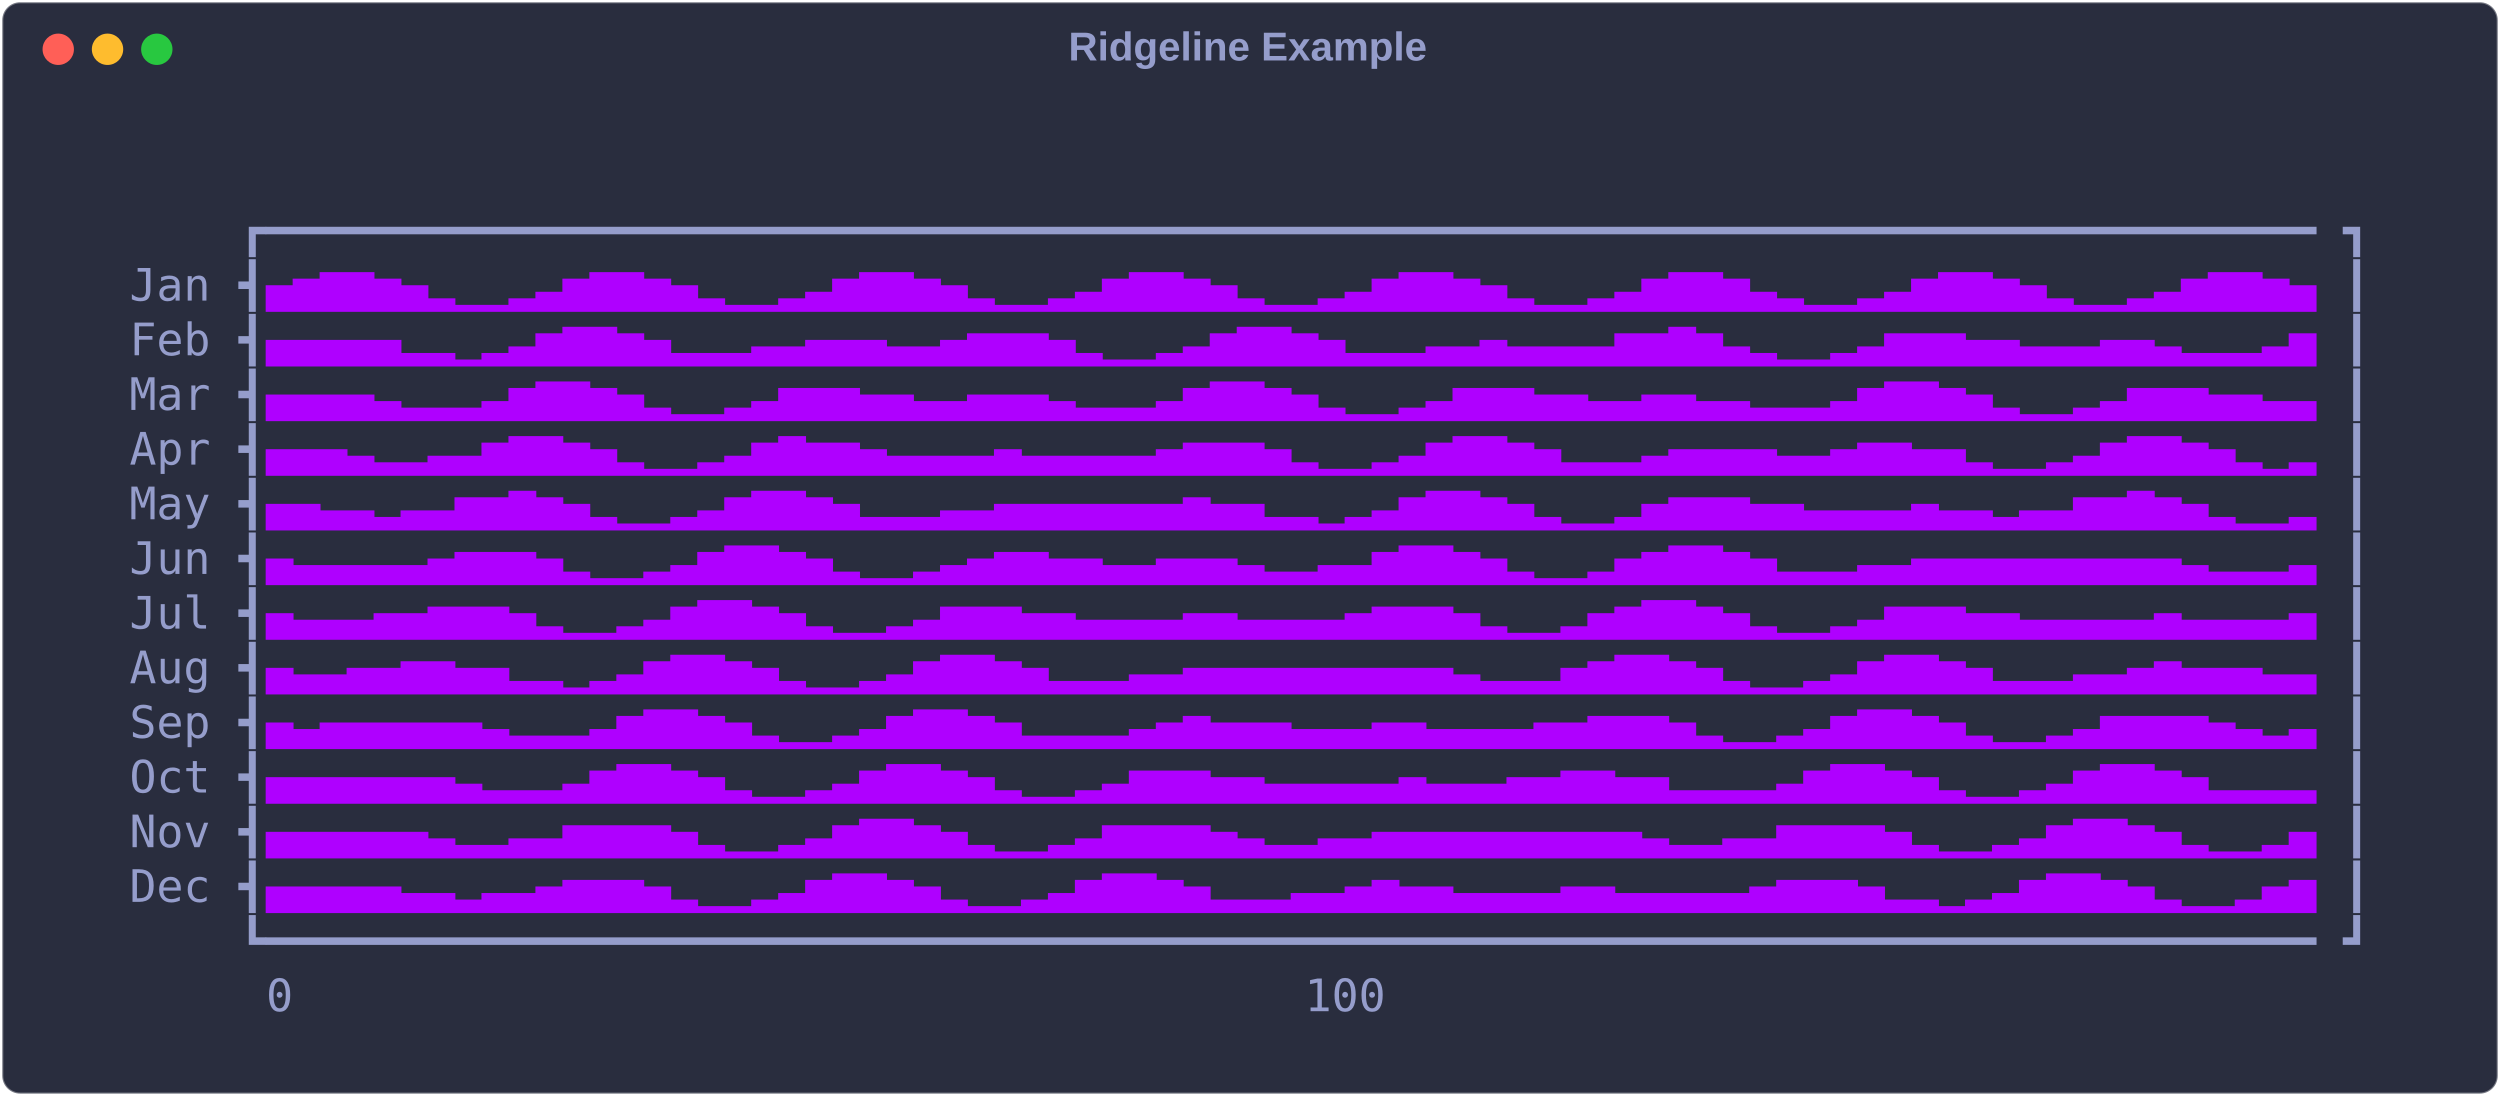
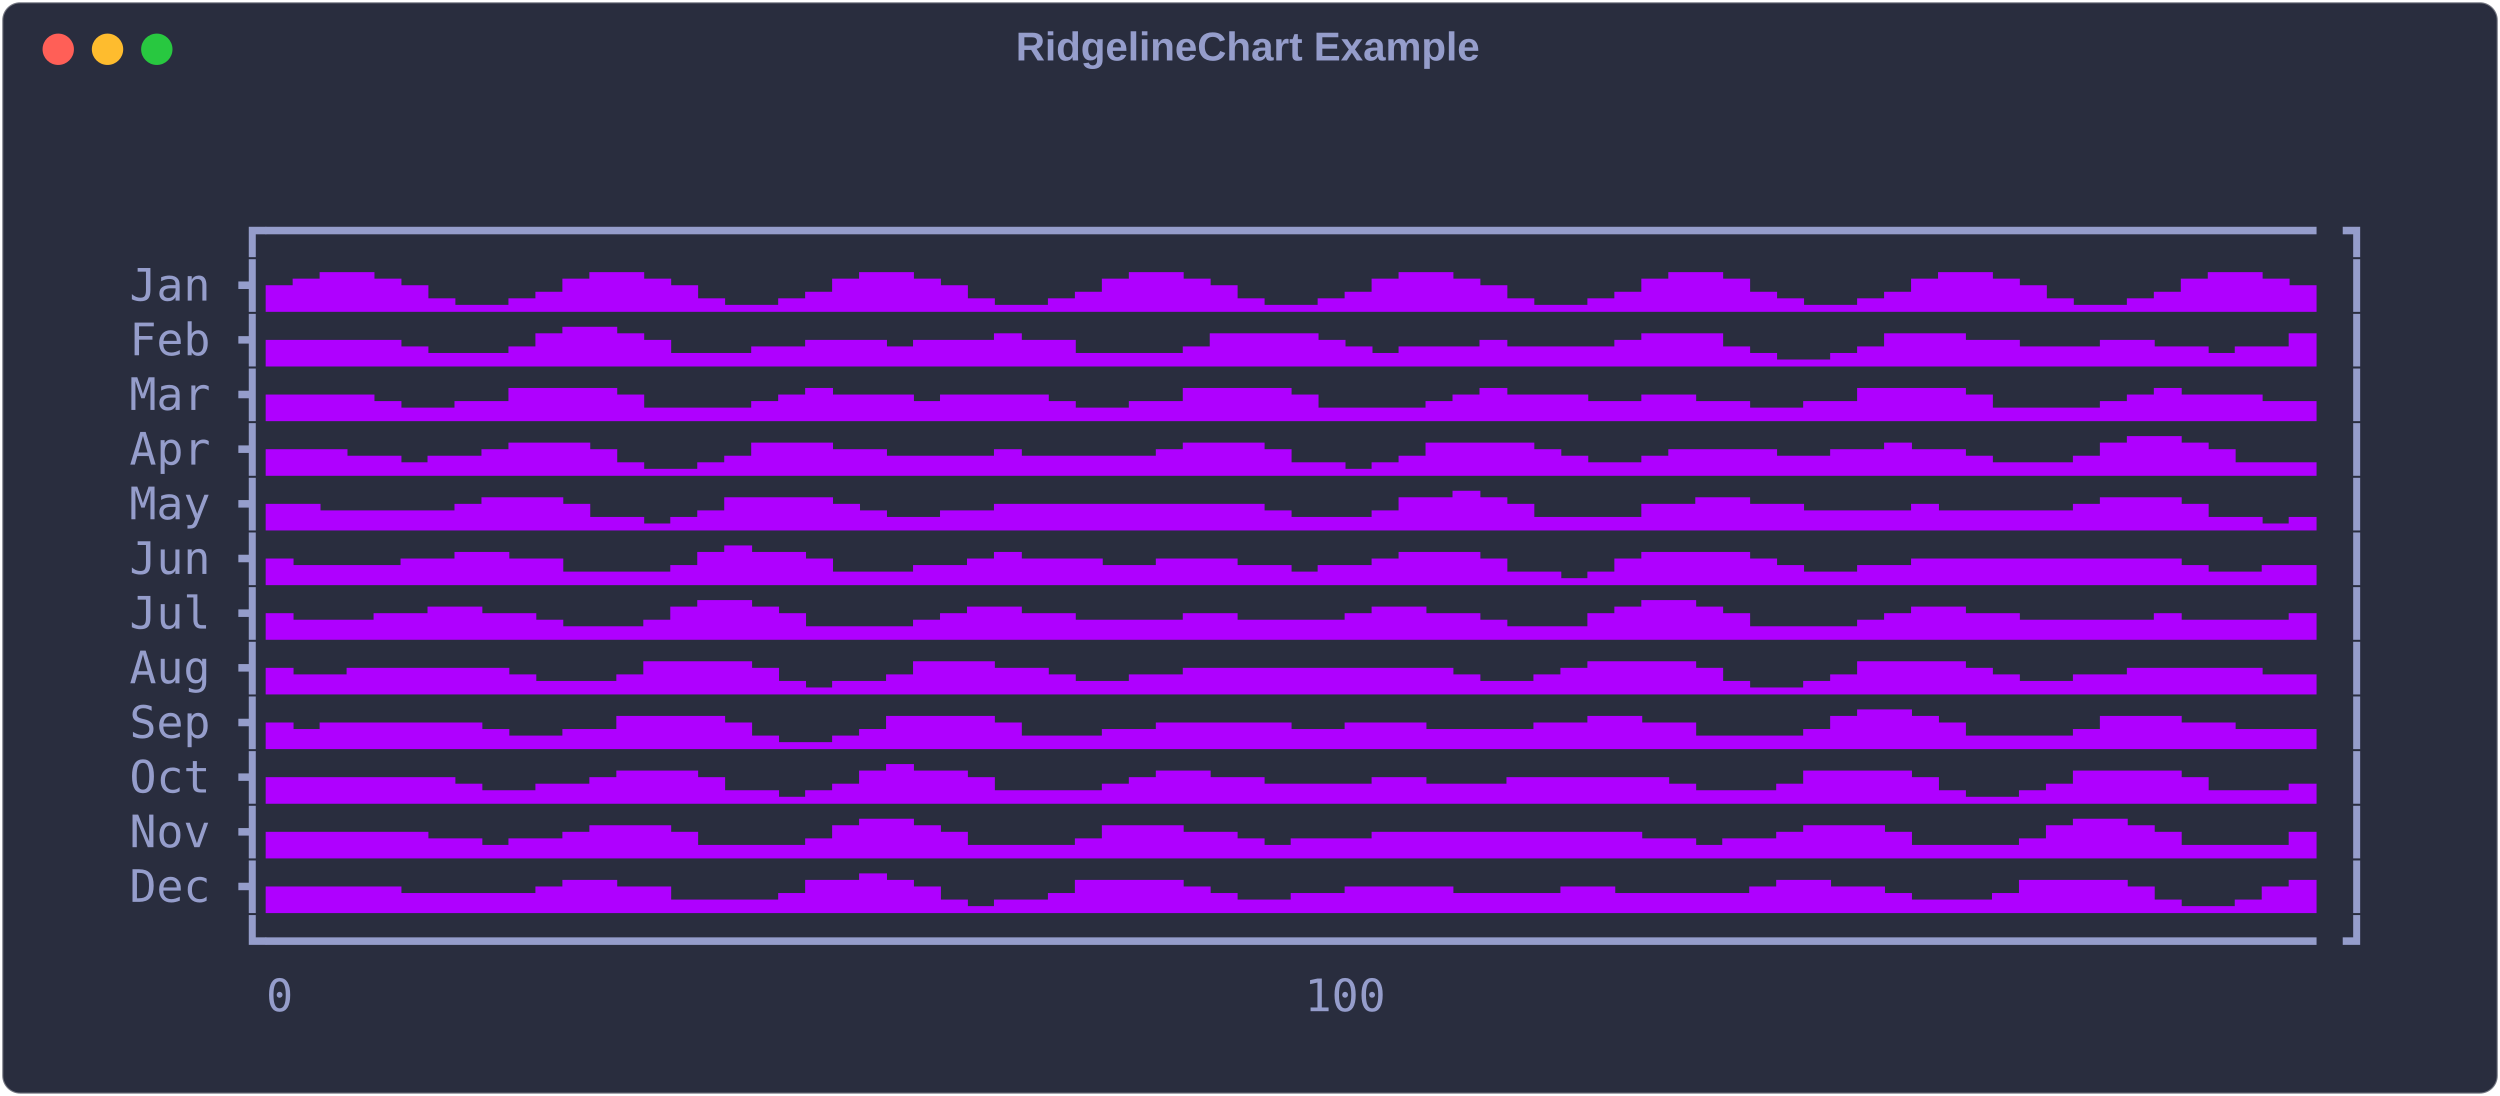
<svg xmlns="http://www.w3.org/2000/svg" class="rich-terminal" viewBox="0 0 1116 489.2">
  <style>

    @font-face {
        font-family: "Fira Code";
        src: local("FiraCode-Regular"),
                url("https://cdnjs.cloudflare.com/ajax/libs/firacode/6.2.0/woff2/FiraCode-Regular.woff2") format("woff2"),
                url("https://cdnjs.cloudflare.com/ajax/libs/firacode/6.2.0/woff/FiraCode-Regular.woff") format("woff");
        font-style: normal;
        font-weight: 400;
    }
    @font-face {
        font-family: "Fira Code";
        src: local("FiraCode-Bold"),
                url("https://cdnjs.cloudflare.com/ajax/libs/firacode/6.2.0/woff2/FiraCode-Bold.woff2") format("woff2"),
                url("https://cdnjs.cloudflare.com/ajax/libs/firacode/6.2.0/woff/FiraCode-Bold.woff") format("woff");
        font-style: bold;
        font-weight: 700;
    }

-     .terminal-3010533136-matrix {
+     .terminal-1776621832-matrix {
        font-family: Fira Code, monospace;
        font-size: 20px;
        line-height: 24.4px;
        font-variant-east-asian: full-width;
    }

-     .terminal-3010533136-title {
+     .terminal-1776621832-title {
        font-size: 18px;
        font-weight: bold;
        font-family: arial;
    }

-     .terminal-3010533136-r1 { fill: #959dcb }
- .terminal-3010533136-r2 { fill: #af00ff }
+     .terminal-1776621832-r1 { fill: #959dcb }
+ .terminal-1776621832-r2 { fill: #af00ff }
    </style>
  <defs>
-     <clipPath id="terminal-3010533136-clip-terminal">
+     <clipPath id="terminal-1776621832-clip-terminal">
      <rect x="0" y="0" width="1097.0" height="438.2" />
    </clipPath>
-     <clipPath id="terminal-3010533136-line-0">
+     <clipPath id="terminal-1776621832-line-0">
      <rect x="0" y="1.5" width="1098" height="24.65" />
    </clipPath>
-     <clipPath id="terminal-3010533136-line-1">
+     <clipPath id="terminal-1776621832-line-1">
      <rect x="0" y="25.9" width="1098" height="24.65" />
    </clipPath>
-     <clipPath id="terminal-3010533136-line-2">
+     <clipPath id="terminal-1776621832-line-2">
      <rect x="0" y="50.3" width="1098" height="24.65" />
    </clipPath>
-     <clipPath id="terminal-3010533136-line-3">
+     <clipPath id="terminal-1776621832-line-3">
      <rect x="0" y="74.7" width="1098" height="24.65" />
    </clipPath>
-     <clipPath id="terminal-3010533136-line-4">
+     <clipPath id="terminal-1776621832-line-4">
      <rect x="0" y="99.1" width="1098" height="24.65" />
    </clipPath>
-     <clipPath id="terminal-3010533136-line-5">
+     <clipPath id="terminal-1776621832-line-5">
      <rect x="0" y="123.5" width="1098" height="24.65" />
    </clipPath>
-     <clipPath id="terminal-3010533136-line-6">
+     <clipPath id="terminal-1776621832-line-6">
      <rect x="0" y="147.9" width="1098" height="24.65" />
    </clipPath>
-     <clipPath id="terminal-3010533136-line-7">
+     <clipPath id="terminal-1776621832-line-7">
      <rect x="0" y="172.3" width="1098" height="24.65" />
    </clipPath>
-     <clipPath id="terminal-3010533136-line-8">
+     <clipPath id="terminal-1776621832-line-8">
      <rect x="0" y="196.7" width="1098" height="24.65" />
    </clipPath>
-     <clipPath id="terminal-3010533136-line-9">
+     <clipPath id="terminal-1776621832-line-9">
      <rect x="0" y="221.1" width="1098" height="24.65" />
    </clipPath>
-     <clipPath id="terminal-3010533136-line-10">
+     <clipPath id="terminal-1776621832-line-10">
      <rect x="0" y="245.5" width="1098" height="24.65" />
    </clipPath>
-     <clipPath id="terminal-3010533136-line-11">
+     <clipPath id="terminal-1776621832-line-11">
      <rect x="0" y="269.9" width="1098" height="24.65" />
    </clipPath>
-     <clipPath id="terminal-3010533136-line-12">
+     <clipPath id="terminal-1776621832-line-12">
      <rect x="0" y="294.3" width="1098" height="24.65" />
    </clipPath>
-     <clipPath id="terminal-3010533136-line-13">
+     <clipPath id="terminal-1776621832-line-13">
      <rect x="0" y="318.7" width="1098" height="24.65" />
    </clipPath>
-     <clipPath id="terminal-3010533136-line-14">
+     <clipPath id="terminal-1776621832-line-14">
      <rect x="0" y="343.1" width="1098" height="24.65" />
    </clipPath>
-     <clipPath id="terminal-3010533136-line-15">
+     <clipPath id="terminal-1776621832-line-15">
      <rect x="0" y="367.5" width="1098" height="24.65" />
    </clipPath>
-     <clipPath id="terminal-3010533136-line-16">
+     <clipPath id="terminal-1776621832-line-16">
      <rect x="0" y="391.9" width="1098" height="24.65" />
    </clipPath>
  </defs>
  <rect fill="#292d3e" stroke="rgba(255,255,255,0.35)" stroke-width="1" x="1" y="1" width="1114" height="487.2" rx="8" />
-   <text class="terminal-3010533136-title" fill="#959dcb" text-anchor="middle" x="557" y="27">Ridgeline Example</text>
+   <text class="terminal-1776621832-title" fill="#959dcb" text-anchor="middle" x="557" y="27">RidgelineChart Example</text>
  <g transform="translate(26,22)">
    <circle cx="0" cy="0" r="7" fill="#ff5f57" />
    <circle cx="22" cy="0" r="7" fill="#febc2e" />
    <circle cx="44" cy="0" r="7" fill="#28c840" />
  </g>
-   <g transform="translate(9, 41)" clip-path="url(#terminal-3010533136-clip-terminal)">
-     <g class="terminal-3010533136-matrix">
-       <text class="terminal-3010533136-r1" x="1098" y="20" textLength="12.2" clip-path="url(#terminal-3010533136-line-0)">
+   <g transform="translate(9, 41)" clip-path="url(#terminal-1776621832-clip-terminal)">
+     <g class="terminal-1776621832-matrix">
+       <text class="terminal-1776621832-r1" x="1098" y="20" textLength="12.2" clip-path="url(#terminal-1776621832-line-0)">
</text>
-       <text class="terminal-3010533136-r1" x="1098" y="44.4" textLength="12.2" clip-path="url(#terminal-3010533136-line-1)">
+       <text class="terminal-1776621832-r1" x="1098" y="44.4" textLength="12.2" clip-path="url(#terminal-1776621832-line-1)">
</text>
-       <text class="terminal-3010533136-r1" x="97.6" y="68.8" textLength="12.2" clip-path="url(#terminal-3010533136-line-2)">┏</text>
-       <text class="terminal-3010533136-r1" x="109.8" y="68.8" textLength="927.2" clip-path="url(#terminal-3010533136-line-2)">━━━━━━━━━━━━━━━━━━━━━━━━━━━━━━━━━━━━━━━━━━━━━━━━━━━━━━━━━━━━━━━━━━━━━━━━━━━━</text>
-       <text class="terminal-3010533136-r1" x="1037" y="68.8" textLength="12.2" clip-path="url(#terminal-3010533136-line-2)">┓</text>
-       <text class="terminal-3010533136-r1" x="1098" y="68.8" textLength="12.2" clip-path="url(#terminal-3010533136-line-2)">
+       <text class="terminal-1776621832-r1" x="97.6" y="68.8" textLength="12.2" clip-path="url(#terminal-1776621832-line-2)">┏</text>
+       <text class="terminal-1776621832-r1" x="109.8" y="68.8" textLength="927.2" clip-path="url(#terminal-1776621832-line-2)">━━━━━━━━━━━━━━━━━━━━━━━━━━━━━━━━━━━━━━━━━━━━━━━━━━━━━━━━━━━━━━━━━━━━━━━━━━━━</text>
+       <text class="terminal-1776621832-r1" x="1037" y="68.8" textLength="12.2" clip-path="url(#terminal-1776621832-line-2)">┓</text>
+       <text class="terminal-1776621832-r1" x="1098" y="68.8" textLength="12.2" clip-path="url(#terminal-1776621832-line-2)">
</text>
-       <text class="terminal-3010533136-r1" x="48.8" y="93.2" textLength="48.8" clip-path="url(#terminal-3010533136-line-3)">Jan </text>
-       <text class="terminal-3010533136-r1" x="97.6" y="93.2" textLength="12.2" clip-path="url(#terminal-3010533136-line-3)">┫</text>
-       <text class="terminal-3010533136-r2" x="109.8" y="93.2" textLength="927.2" clip-path="url(#terminal-3010533136-line-3)">▄▅▆▆▅▄▂▁▁▂▃▅▆▆▅▄▂▁▁▂▃▅▆▆▅▄▂▁▁▂▃▅▆▆▅▄▂▁▁▂▃▅▆▆▅▄▂▁▁▂▃▅▆▆▅▃▂▁▁▂▃▅▆▆▅▄▂▁▁▂▃▅▆▆▅▄</text>
-       <text class="terminal-3010533136-r1" x="1037" y="93.2" textLength="12.2" clip-path="url(#terminal-3010533136-line-3)">┃</text>
-       <text class="terminal-3010533136-r1" x="1098" y="93.2" textLength="12.2" clip-path="url(#terminal-3010533136-line-3)">
+       <text class="terminal-1776621832-r1" x="48.8" y="93.2" textLength="48.8" clip-path="url(#terminal-1776621832-line-3)">Jan </text>
+       <text class="terminal-1776621832-r1" x="97.6" y="93.2" textLength="12.2" clip-path="url(#terminal-1776621832-line-3)">┫</text>
+       <text class="terminal-1776621832-r2" x="109.8" y="93.2" textLength="927.2" clip-path="url(#terminal-1776621832-line-3)">▄▅▆▆▅▄▂▁▁▂▃▅▆▆▅▄▂▁▁▂▃▅▆▆▅▄▂▁▁▂▃▅▆▆▅▄▂▁▁▂▃▅▆▆▅▄▂▁▁▂▃▅▆▆▅▃▂▁▁▂▃▅▆▆▅▄▂▁▁▂▃▅▆▆▅▄</text>
+       <text class="terminal-1776621832-r1" x="1037" y="93.2" textLength="12.2" clip-path="url(#terminal-1776621832-line-3)">┃</text>
+       <text class="terminal-1776621832-r1" x="1098" y="93.2" textLength="12.2" clip-path="url(#terminal-1776621832-line-3)">
</text>
-       <text class="terminal-3010533136-r1" x="48.8" y="117.6" textLength="48.8" clip-path="url(#terminal-3010533136-line-4)">Feb </text>
-       <text class="terminal-3010533136-r1" x="97.6" y="117.6" textLength="12.2" clip-path="url(#terminal-3010533136-line-4)">┫</text>
-       <text class="terminal-3010533136-r2" x="109.8" y="117.6" textLength="927.2" clip-path="url(#terminal-3010533136-line-4)">▄▄▄▄▄▂▂▁▂▃▅▆▆▅▄▂▂▂▃▃▄▄▄▃▃▄▅▅▅▄▂▁▁▂▃▅▆▆▅▄▂▂▂▃▃▄▃▃▃▃▅▅▆▅▃▂▁▁▂▃▅▅▅▄▄▃▃▃▄▄▃▂▂▂▃▅</text>
-       <text class="terminal-3010533136-r1" x="1037" y="117.6" textLength="12.2" clip-path="url(#terminal-3010533136-line-4)">┃</text>
-       <text class="terminal-3010533136-r1" x="1098" y="117.6" textLength="12.2" clip-path="url(#terminal-3010533136-line-4)">
+       <text class="terminal-1776621832-r1" x="48.8" y="117.6" textLength="48.8" clip-path="url(#terminal-1776621832-line-4)">Feb </text>
+       <text class="terminal-1776621832-r1" x="97.6" y="117.6" textLength="12.2" clip-path="url(#terminal-1776621832-line-4)">┫</text>
+       <text class="terminal-1776621832-r2" x="109.8" y="117.6" textLength="927.2" clip-path="url(#terminal-1776621832-line-4)">▄▄▄▄▄▃▂▂▂▃▅▆▆▅▄▂▂▂▃▃▄▄▄▃▄▄▄▅▄▄▂▂▂▂▃▅▅▅▅▄▃▂▃▃▃▄▃▃▃▃▄▅▅▅▃▂▁▁▂▃▅▅▅▄▄▃▃▃▄▄▃▃▂▃▃▅</text>
+       <text class="terminal-1776621832-r1" x="1037" y="117.6" textLength="12.2" clip-path="url(#terminal-1776621832-line-4)">┃</text>
+       <text class="terminal-1776621832-r1" x="1098" y="117.6" textLength="12.2" clip-path="url(#terminal-1776621832-line-4)">
</text>
-       <text class="terminal-3010533136-r1" x="48.8" y="142" textLength="48.8" clip-path="url(#terminal-3010533136-line-5)">Mar </text>
-       <text class="terminal-3010533136-r1" x="97.6" y="142" textLength="12.2" clip-path="url(#terminal-3010533136-line-5)">┫</text>
-       <text class="terminal-3010533136-r2" x="109.8" y="142" textLength="927.2" clip-path="url(#terminal-3010533136-line-5)">▄▄▄▄▃▂▂▂▃▅▆▆▅▄▂▁▁▂▃▅▅▅▄▄▃▃▄▄▄▃▂▂▂▃▅▆▆▅▄▂▁▁▂▃▅▅▅▄▄▃▃▄▄▃▃▂▂▂▃▅▆▆▅▄▂▁▁▂▃▅▅▅▄▄▃▃</text>
-       <text class="terminal-3010533136-r1" x="1037" y="142" textLength="12.2" clip-path="url(#terminal-3010533136-line-5)">┃</text>
-       <text class="terminal-3010533136-r1" x="1098" y="142" textLength="12.2" clip-path="url(#terminal-3010533136-line-5)">
+       <text class="terminal-1776621832-r1" x="48.8" y="142" textLength="48.8" clip-path="url(#terminal-1776621832-line-5)">Mar </text>
+       <text class="terminal-1776621832-r1" x="97.6" y="142" textLength="12.2" clip-path="url(#terminal-1776621832-line-5)">┫</text>
+       <text class="terminal-1776621832-r2" x="109.8" y="142" textLength="927.2" clip-path="url(#terminal-1776621832-line-5)">▄▄▄▄▃▂▂▃▃▅▅▅▅▄▂▂▂▂▃▄▅▄▄▄▃▄▄▄▄▃▂▂▃▃▅▅▅▅▄▂▂▂▂▃▄▅▄▄▄▃▃▄▄▃▃▂▂▃▃▅▅▅▅▄▂▂▂▂▃▄▅▄▄▄▃▃</text>
+       <text class="terminal-1776621832-r1" x="1037" y="142" textLength="12.2" clip-path="url(#terminal-1776621832-line-5)">┃</text>
+       <text class="terminal-1776621832-r1" x="1098" y="142" textLength="12.2" clip-path="url(#terminal-1776621832-line-5)">
</text>
-       <text class="terminal-3010533136-r1" x="48.8" y="166.4" textLength="48.8" clip-path="url(#terminal-3010533136-line-6)">Apr </text>
-       <text class="terminal-3010533136-r1" x="97.6" y="166.4" textLength="12.2" clip-path="url(#terminal-3010533136-line-6)">┫</text>
-       <text class="terminal-3010533136-r2" x="109.8" y="166.4" textLength="927.2" clip-path="url(#terminal-3010533136-line-6)">▄▄▄▃▂▂▃▃▅▆▆▅▄▂▁▁▂▃▅▆▅▅▄▃▃▃▃▄▃▃▃▃▃▄▅▅▅▄▂▁▁▂▃▅▆▆▅▄▂▂▂▃▄▄▄▄▃▃▄▅▅▄▄▂▁▁▂▃▅▆▆▅▄▂▁▂</text>
-       <text class="terminal-3010533136-r1" x="1037" y="166.4" textLength="12.2" clip-path="url(#terminal-3010533136-line-6)">┃</text>
-       <text class="terminal-3010533136-r1" x="1098" y="166.4" textLength="12.2" clip-path="url(#terminal-3010533136-line-6)">
+       <text class="terminal-1776621832-r1" x="48.8" y="166.4" textLength="48.8" clip-path="url(#terminal-1776621832-line-6)">Apr </text>
+       <text class="terminal-1776621832-r1" x="97.6" y="166.4" textLength="12.2" clip-path="url(#terminal-1776621832-line-6)">┫</text>
+       <text class="terminal-1776621832-r2" x="109.8" y="166.4" textLength="927.2" clip-path="url(#terminal-1776621832-line-6)">▄▄▄▃▃▂▃▃▄▅▅▅▄▂▁▁▂▃▅▅▅▄▄▃▃▃▃▄▃▃▃▃▃▄▅▅▅▄▂▂▁▂▃▅▅▅▅▄▃▂▂▃▄▄▄▄▃▃▄▄▅▄▄▃▂▂▂▃▅▆▆▅▄▂▂▂</text>
+       <text class="terminal-1776621832-r1" x="1037" y="166.4" textLength="12.2" clip-path="url(#terminal-1776621832-line-6)">┃</text>
+       <text class="terminal-1776621832-r1" x="1098" y="166.4" textLength="12.2" clip-path="url(#terminal-1776621832-line-6)">
</text>
-       <text class="terminal-3010533136-r1" x="48.8" y="190.8" textLength="48.8" clip-path="url(#terminal-3010533136-line-7)">May </text>
-       <text class="terminal-3010533136-r1" x="97.6" y="190.8" textLength="12.2" clip-path="url(#terminal-3010533136-line-7)">┫</text>
-       <text class="terminal-3010533136-r2" x="109.8" y="190.8" textLength="927.2" clip-path="url(#terminal-3010533136-line-7)">▄▄▃▃▂▃▃▅▅▆▅▄▂▁▁▂▃▅▆▆▅▄▂▂▂▃▃▄▄▄▄▄▄▄▅▄▄▂▂▁▂▃▅▆▆▅▄▂▁▁▂▄▅▅▅▄▄▃▃▃▃▄▃▃▂▃▃▅▅▆▅▄▂▁▁▂</text>
-       <text class="terminal-3010533136-r1" x="1037" y="190.8" textLength="12.2" clip-path="url(#terminal-3010533136-line-7)">┃</text>
-       <text class="terminal-3010533136-r1" x="1098" y="190.8" textLength="12.2" clip-path="url(#terminal-3010533136-line-7)">
+       <text class="terminal-1776621832-r1" x="48.8" y="190.8" textLength="48.8" clip-path="url(#terminal-1776621832-line-7)">May </text>
+       <text class="terminal-1776621832-r1" x="97.6" y="190.8" textLength="12.2" clip-path="url(#terminal-1776621832-line-7)">┫</text>
+       <text class="terminal-1776621832-r2" x="109.8" y="190.8" textLength="927.2" clip-path="url(#terminal-1776621832-line-7)">▄▄▃▃▃▃▃▄▅▅▅▄▂▂▁▂▃▅▅▅▅▄▃▂▂▃▃▄▄▄▄▄▄▄▄▄▄▃▂▂▂▃▅▅▆▅▄▂▂▂▂▄▄▅▅▄▄▃▃▃▃▄▃▃▃▃▃▄▅▅▅▄▂▂▁▂</text>
+       <text class="terminal-1776621832-r1" x="1037" y="190.8" textLength="12.2" clip-path="url(#terminal-1776621832-line-7)">┃</text>
+       <text class="terminal-1776621832-r1" x="1098" y="190.8" textLength="12.2" clip-path="url(#terminal-1776621832-line-7)">
</text>
-       <text class="terminal-3010533136-r1" x="48.8" y="215.2" textLength="48.8" clip-path="url(#terminal-3010533136-line-8)">Jun </text>
-       <text class="terminal-3010533136-r1" x="97.6" y="215.2" textLength="12.2" clip-path="url(#terminal-3010533136-line-8)">┫</text>
-       <text class="terminal-3010533136-r2" x="109.8" y="215.2" textLength="927.2" clip-path="url(#terminal-3010533136-line-8)">▄▃▃▃▃▃▄▅▅▅▄▂▁▁▂▃▅▆▆▅▄▂▁▁▂▃▄▅▅▄▄▃▃▄▄▄▃▂▂▃▃▅▆▆▅▄▂▁▁▂▄▅▆▆▅▄▂▂▂▃▃▄▄▄▄▄▄▄▄▄▄▃▂▂▂▃</text>
-       <text class="terminal-3010533136-r1" x="1037" y="215.2" textLength="12.2" clip-path="url(#terminal-3010533136-line-8)">┃</text>
-       <text class="terminal-3010533136-r1" x="1098" y="215.2" textLength="12.2" clip-path="url(#terminal-3010533136-line-8)">
+       <text class="terminal-1776621832-r1" x="48.8" y="215.2" textLength="48.8" clip-path="url(#terminal-1776621832-line-8)">Jun </text>
+       <text class="terminal-1776621832-r1" x="97.6" y="215.2" textLength="12.2" clip-path="url(#terminal-1776621832-line-8)">┫</text>
+       <text class="terminal-1776621832-r2" x="109.8" y="215.2" textLength="927.2" clip-path="url(#terminal-1776621832-line-8)">▄▃▃▃▃▄▄▅▅▄▄▂▂▂▂▃▅▆▅▅▄▂▂▂▃▃▄▅▄▄▄▃▃▄▄▄▃▃▂▃▃▄▅▅▅▄▂▂▁▂▄▅▅▅▅▄▃▂▂▃▃▄▄▄▄▄▄▄▄▄▄▃▂▂▃▃</text>
+       <text class="terminal-1776621832-r1" x="1037" y="215.2" textLength="12.2" clip-path="url(#terminal-1776621832-line-8)">┃</text>
+       <text class="terminal-1776621832-r1" x="1098" y="215.2" textLength="12.2" clip-path="url(#terminal-1776621832-line-8)">
</text>
-       <text class="terminal-3010533136-r1" x="48.8" y="239.6" textLength="48.8" clip-path="url(#terminal-3010533136-line-9)">Jul </text>
-       <text class="terminal-3010533136-r1" x="97.6" y="239.6" textLength="12.2" clip-path="url(#terminal-3010533136-line-9)">┫</text>
-       <text class="terminal-3010533136-r2" x="109.8" y="239.6" textLength="927.2" clip-path="url(#terminal-3010533136-line-9)">▄▃▃▃▄▄▅▅▅▄▂▁▁▂▃▅▆▆▅▄▂▁▁▂▃▅▅▅▄▄▃▃▃▃▄▄▃▃▃▃▄▅▅▅▄▂▁▁▂▄▅▆▆▅▄▂▁▁▂▃▅▅▅▄▄▃▃▃▃▃▄▃▃▃▃▄</text>
-       <text class="terminal-3010533136-r1" x="1037" y="239.6" textLength="12.2" clip-path="url(#terminal-3010533136-line-9)">┃</text>
-       <text class="terminal-3010533136-r1" x="1098" y="239.6" textLength="12.2" clip-path="url(#terminal-3010533136-line-9)">
+       <text class="terminal-1776621832-r1" x="48.8" y="239.6" textLength="48.8" clip-path="url(#terminal-1776621832-line-9)">Jul </text>
+       <text class="terminal-1776621832-r1" x="97.6" y="239.6" textLength="12.2" clip-path="url(#terminal-1776621832-line-9)">┫</text>
+       <text class="terminal-1776621832-r2" x="109.8" y="239.6" textLength="927.2" clip-path="url(#terminal-1776621832-line-9)">▄▃▃▃▄▄▅▅▄▄▃▂▂▂▃▅▆▆▅▄▂▂▂▂▃▄▅▅▄▄▃▃▃▃▄▄▃▃▃▃▄▅▅▄▄▃▂▂▂▄▅▆▆▅▄▂▂▂▂▃▄▅▅▄▄▃▃▃▃▃▄▃▃▃▃▄</text>
+       <text class="terminal-1776621832-r1" x="1037" y="239.6" textLength="12.2" clip-path="url(#terminal-1776621832-line-9)">┃</text>
+       <text class="terminal-1776621832-r1" x="1098" y="239.6" textLength="12.2" clip-path="url(#terminal-1776621832-line-9)">
</text>
-       <text class="terminal-3010533136-r1" x="48.8" y="264" textLength="48.8" clip-path="url(#terminal-3010533136-line-10)">Aug </text>
-       <text class="terminal-3010533136-r1" x="97.6" y="264" textLength="12.2" clip-path="url(#terminal-3010533136-line-10)">┫</text>
-       <text class="terminal-3010533136-r2" x="109.8" y="264" textLength="927.2" clip-path="url(#terminal-3010533136-line-10)">▄▃▃▄▄▅▅▄▄▂▂▁▂▃▅▆▆▅▄▂▁▁▂▃▅▆▆▅▄▂▂▂▃▃▄▄▄▄▄▄▄▄▄▄▃▂▂▂▄▅▆▆▅▄▂▁▁▂▃▅▆▆▅▄▂▂▂▃▃▄▅▄▄▄▃▃</text>
-       <text class="terminal-3010533136-r1" x="1037" y="264" textLength="12.2" clip-path="url(#terminal-3010533136-line-10)">┃</text>
-       <text class="terminal-3010533136-r1" x="1098" y="264" textLength="12.2" clip-path="url(#terminal-3010533136-line-10)">
+       <text class="terminal-1776621832-r1" x="48.8" y="264" textLength="48.8" clip-path="url(#terminal-1776621832-line-10)">Aug </text>
+       <text class="terminal-1776621832-r1" x="97.6" y="264" textLength="12.2" clip-path="url(#terminal-1776621832-line-10)">┫</text>
+       <text class="terminal-1776621832-r2" x="109.8" y="264" textLength="927.2" clip-path="url(#terminal-1776621832-line-10)">▄▃▃▄▄▄▄▄▄▃▂▂▂▃▅▅▅▅▄▂▁▂▂▃▅▅▅▄▄▃▂▂▃▃▄▄▄▄▄▄▄▄▄▄▃▂▂▃▄▅▅▅▅▄▂▁▁▂▃▅▅▅▅▄▃▂▂▃▃▄▄▄▄▄▃▃</text>
+       <text class="terminal-1776621832-r1" x="1037" y="264" textLength="12.2" clip-path="url(#terminal-1776621832-line-10)">┃</text>
+       <text class="terminal-1776621832-r1" x="1098" y="264" textLength="12.2" clip-path="url(#terminal-1776621832-line-10)">
</text>
-       <text class="terminal-3010533136-r1" x="48.8" y="288.4" textLength="48.8" clip-path="url(#terminal-3010533136-line-11)">Sep </text>
-       <text class="terminal-3010533136-r1" x="97.6" y="288.4" textLength="12.2" clip-path="url(#terminal-3010533136-line-11)">┫</text>
-       <text class="terminal-3010533136-r2" x="109.8" y="288.4" textLength="927.2" clip-path="url(#terminal-3010533136-line-11)">▄▃▄▄▄▄▄▄▃▂▂▂▃▅▆▆▅▄▂▁▁▂▃▅▆▆▅▄▂▂▂▂▃▄▅▄▄▄▃▃▃▄▄▃▃▃▃▄▄▅▅▅▄▂▁▁▂▃▅▆▆▅▄▂▁▁▂▃▅▅▅▅▄▃▂▃</text>
-       <text class="terminal-3010533136-r1" x="1037" y="288.4" textLength="12.2" clip-path="url(#terminal-3010533136-line-11)">┃</text>
-       <text class="terminal-3010533136-r1" x="1098" y="288.4" textLength="12.2" clip-path="url(#terminal-3010533136-line-11)">
+       <text class="terminal-1776621832-r1" x="48.8" y="288.4" textLength="48.8" clip-path="url(#terminal-1776621832-line-11)">Sep </text>
+       <text class="terminal-1776621832-r1" x="97.6" y="288.4" textLength="12.2" clip-path="url(#terminal-1776621832-line-11)">┫</text>
+       <text class="terminal-1776621832-r2" x="109.8" y="288.4" textLength="927.2" clip-path="url(#terminal-1776621832-line-11)">▄▃▄▄▄▄▄▄▃▂▂▃▃▅▅▅▅▄▂▁▁▂▃▅▅▅▅▄▂▂▂▃▃▄▄▄▄▄▃▃▄▄▄▃▃▃▃▄▄▅▅▄▄▂▂▂▂▃▅▆▆▅▄▂▂▂▂▃▅▅▅▄▄▃▃▃</text>
+       <text class="terminal-1776621832-r1" x="1037" y="288.4" textLength="12.2" clip-path="url(#terminal-1776621832-line-11)">┃</text>
+       <text class="terminal-1776621832-r1" x="1098" y="288.4" textLength="12.2" clip-path="url(#terminal-1776621832-line-11)">
</text>
-       <text class="terminal-3010533136-r1" x="48.8" y="312.8" textLength="48.8" clip-path="url(#terminal-3010533136-line-12)">Oct </text>
-       <text class="terminal-3010533136-r1" x="97.6" y="312.8" textLength="12.2" clip-path="url(#terminal-3010533136-line-12)">┫</text>
-       <text class="terminal-3010533136-r2" x="109.8" y="312.8" textLength="927.2" clip-path="url(#terminal-3010533136-line-12)">▄▄▄▄▄▄▄▃▂▂▂▃▅▆▆▅▄▂▁▁▂▃▅▆▆▅▄▂▁▁▂▃▅▅▅▄▄▃▃▃▃▃▄▃▃▃▄▄▅▅▄▄▂▂▂▂▃▅▆▆▅▄▂▁▁▂▃▅▆▆▅▄▂▂▂▂</text>
-       <text class="terminal-3010533136-r1" x="1037" y="312.8" textLength="12.2" clip-path="url(#terminal-3010533136-line-12)">┃</text>
-       <text class="terminal-3010533136-r1" x="1098" y="312.8" textLength="12.2" clip-path="url(#terminal-3010533136-line-12)">
+       <text class="terminal-1776621832-r1" x="48.8" y="312.8" textLength="48.8" clip-path="url(#terminal-1776621832-line-12)">Oct </text>
+       <text class="terminal-1776621832-r1" x="97.6" y="312.8" textLength="12.2" clip-path="url(#terminal-1776621832-line-12)">┫</text>
+       <text class="terminal-1776621832-r2" x="109.8" y="312.8" textLength="927.2" clip-path="url(#terminal-1776621832-line-12)">▄▄▄▄▄▄▄▃▂▂▃▃▄▅▅▅▄▂▂▁▂▃▅▆▅▅▄▂▂▂▂▃▄▅▅▄▄▃▃▃▃▄▄▃▃▃▄▄▄▄▄▄▃▂▂▂▃▅▅▅▅▄▂▁▁▂▃▅▅▅▅▄▂▂▂▃</text>
+       <text class="terminal-1776621832-r1" x="1037" y="312.8" textLength="12.2" clip-path="url(#terminal-1776621832-line-12)">┃</text>
+       <text class="terminal-1776621832-r1" x="1098" y="312.8" textLength="12.2" clip-path="url(#terminal-1776621832-line-12)">
</text>
-       <text class="terminal-3010533136-r1" x="48.8" y="337.2" textLength="48.8" clip-path="url(#terminal-3010533136-line-13)">Nov </text>
-       <text class="terminal-3010533136-r1" x="97.6" y="337.2" textLength="12.2" clip-path="url(#terminal-3010533136-line-13)">┫</text>
-       <text class="terminal-3010533136-r2" x="109.8" y="337.2" textLength="927.2" clip-path="url(#terminal-3010533136-line-13)">▄▄▄▄▄▄▃▂▂▃▃▅▅▅▅▄▂▁▁▂▃▅▆▆▅▄▂▁▁▂▃▅▅▅▅▄▃▂▂▃▃▄▄▄▄▄▄▄▄▄▄▃▂▂▃▃▅▅▅▅▄▂▁▁▂▃▅▆▆▅▄▂▁▁▂▄</text>
-       <text class="terminal-3010533136-r1" x="1037" y="337.2" textLength="12.2" clip-path="url(#terminal-3010533136-line-13)">┃</text>
-       <text class="terminal-3010533136-r1" x="1098" y="337.2" textLength="12.2" clip-path="url(#terminal-3010533136-line-13)">
+       <text class="terminal-1776621832-r1" x="48.8" y="337.2" textLength="48.8" clip-path="url(#terminal-1776621832-line-13)">Nov </text>
+       <text class="terminal-1776621832-r1" x="97.6" y="337.2" textLength="12.2" clip-path="url(#terminal-1776621832-line-13)">┫</text>
+       <text class="terminal-1776621832-r2" x="109.8" y="337.2" textLength="927.2" clip-path="url(#terminal-1776621832-line-13)">▄▄▄▄▄▄▃▃▂▃▃▄▅▅▅▄▂▂▂▂▃▅▆▆▅▄▂▂▂▂▃▅▅▅▄▄▃▂▃▃▃▄▄▄▄▄▄▄▄▄▄▃▃▂▃▃▄▅▅▅▄▂▂▂▂▃▅▆▆▅▄▂▂▂▂▄</text>
+       <text class="terminal-1776621832-r1" x="1037" y="337.2" textLength="12.2" clip-path="url(#terminal-1776621832-line-13)">┃</text>
+       <text class="terminal-1776621832-r1" x="1098" y="337.2" textLength="12.2" clip-path="url(#terminal-1776621832-line-13)">
</text>
-       <text class="terminal-3010533136-r1" x="48.8" y="361.6" textLength="48.8" clip-path="url(#terminal-3010533136-line-14)">Dec </text>
-       <text class="terminal-3010533136-r1" x="97.6" y="361.6" textLength="12.2" clip-path="url(#terminal-3010533136-line-14)">┫</text>
-       <text class="terminal-3010533136-r2" x="109.8" y="361.6" textLength="927.2" clip-path="url(#terminal-3010533136-line-14)">▄▄▄▄▄▃▃▂▃▃▄▅▅▅▄▂▁▁▂▃▅▆▆▅▄▂▁▁▂▃▅▆▆▅▄▂▂▂▃▃▄▅▄▄▃▃▃▃▄▄▃▃▃▃▃▄▅▅▅▄▂▂▁▂▃▅▆▆▅▄▂▁▁▂▄▅</text>
-       <text class="terminal-3010533136-r1" x="1037" y="361.6" textLength="12.2" clip-path="url(#terminal-3010533136-line-14)">┃</text>
-       <text class="terminal-3010533136-r1" x="1098" y="361.6" textLength="12.2" clip-path="url(#terminal-3010533136-line-14)">
+       <text class="terminal-1776621832-r1" x="48.8" y="361.6" textLength="48.8" clip-path="url(#terminal-1776621832-line-14)">Dec </text>
+       <text class="terminal-1776621832-r1" x="97.6" y="361.6" textLength="12.2" clip-path="url(#terminal-1776621832-line-14)">┫</text>
+       <text class="terminal-1776621832-r2" x="109.8" y="361.6" textLength="927.2" clip-path="url(#terminal-1776621832-line-14)">▄▄▄▄▄▃▃▃▃▃▄▅▅▄▄▂▂▂▂▃▅▅▆▅▄▂▁▂▂▃▅▅▅▅▄▃▂▂▃▃▄▄▄▄▃▃▃▃▄▄▃▃▃▃▃▄▅▅▄▄▃▂▂▂▃▅▅▅▅▄▂▁▁▂▄▅</text>
+       <text class="terminal-1776621832-r1" x="1037" y="361.6" textLength="12.2" clip-path="url(#terminal-1776621832-line-14)">┃</text>
+       <text class="terminal-1776621832-r1" x="1098" y="361.6" textLength="12.2" clip-path="url(#terminal-1776621832-line-14)">
</text>
-       <text class="terminal-3010533136-r1" x="97.6" y="386" textLength="12.2" clip-path="url(#terminal-3010533136-line-15)">┗</text>
-       <text class="terminal-3010533136-r1" x="109.8" y="386" textLength="927.2" clip-path="url(#terminal-3010533136-line-15)">━━━━━━━━━━━━━━━━━━━━━━━━━━━━━━━━━━━━━━━━━━━━━━━━━━━━━━━━━━━━━━━━━━━━━━━━━━━━</text>
-       <text class="terminal-3010533136-r1" x="1037" y="386" textLength="12.2" clip-path="url(#terminal-3010533136-line-15)">┛</text>
-       <text class="terminal-3010533136-r1" x="1098" y="386" textLength="12.2" clip-path="url(#terminal-3010533136-line-15)">
+       <text class="terminal-1776621832-r1" x="97.6" y="386" textLength="12.2" clip-path="url(#terminal-1776621832-line-15)">┗</text>
+       <text class="terminal-1776621832-r1" x="109.8" y="386" textLength="927.2" clip-path="url(#terminal-1776621832-line-15)">━━━━━━━━━━━━━━━━━━━━━━━━━━━━━━━━━━━━━━━━━━━━━━━━━━━━━━━━━━━━━━━━━━━━━━━━━━━━</text>
+       <text class="terminal-1776621832-r1" x="1037" y="386" textLength="12.2" clip-path="url(#terminal-1776621832-line-15)">┛</text>
+       <text class="terminal-1776621832-r1" x="1098" y="386" textLength="12.2" clip-path="url(#terminal-1776621832-line-15)">
</text>
-       <text class="terminal-3010533136-r1" x="109.8" y="410.4" textLength="463.6" clip-path="url(#terminal-3010533136-line-16)">0                                     </text>
-       <text class="terminal-3010533136-r1" x="573.4" y="410.4" textLength="463.6" clip-path="url(#terminal-3010533136-line-16)">                                   100</text>
-       <text class="terminal-3010533136-r1" x="1098" y="410.4" textLength="12.2" clip-path="url(#terminal-3010533136-line-16)">
+       <text class="terminal-1776621832-r1" x="109.8" y="410.4" textLength="463.6" clip-path="url(#terminal-1776621832-line-16)">0                                     </text>
+       <text class="terminal-1776621832-r1" x="573.4" y="410.4" textLength="463.6" clip-path="url(#terminal-1776621832-line-16)">                                   100</text>
+       <text class="terminal-1776621832-r1" x="1098" y="410.4" textLength="12.2" clip-path="url(#terminal-1776621832-line-16)">
</text>
-       <text class="terminal-3010533136-r1" x="1098" y="434.8" textLength="12.2" clip-path="url(#terminal-3010533136-line-17)">
+       <text class="terminal-1776621832-r1" x="1098" y="434.8" textLength="12.2" clip-path="url(#terminal-1776621832-line-17)">
</text>
    </g>
  </g>
</svg>
